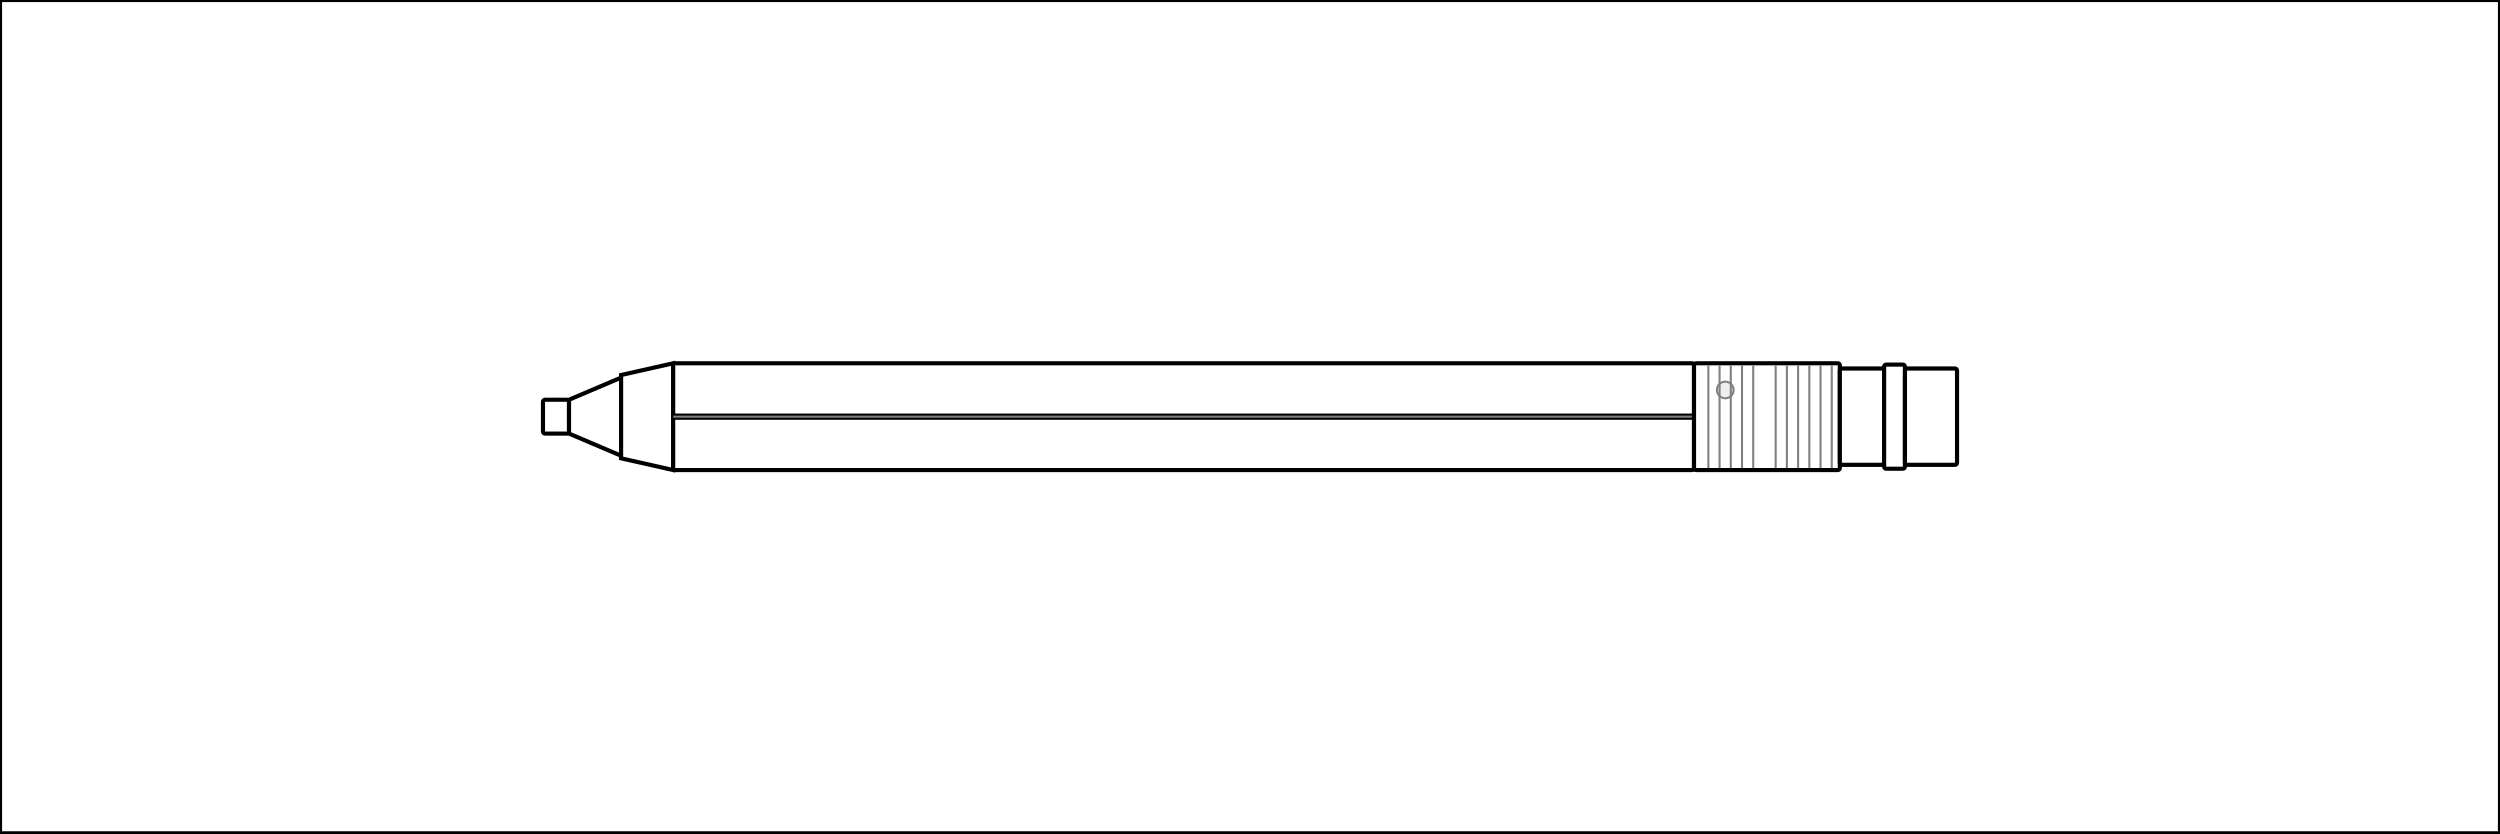
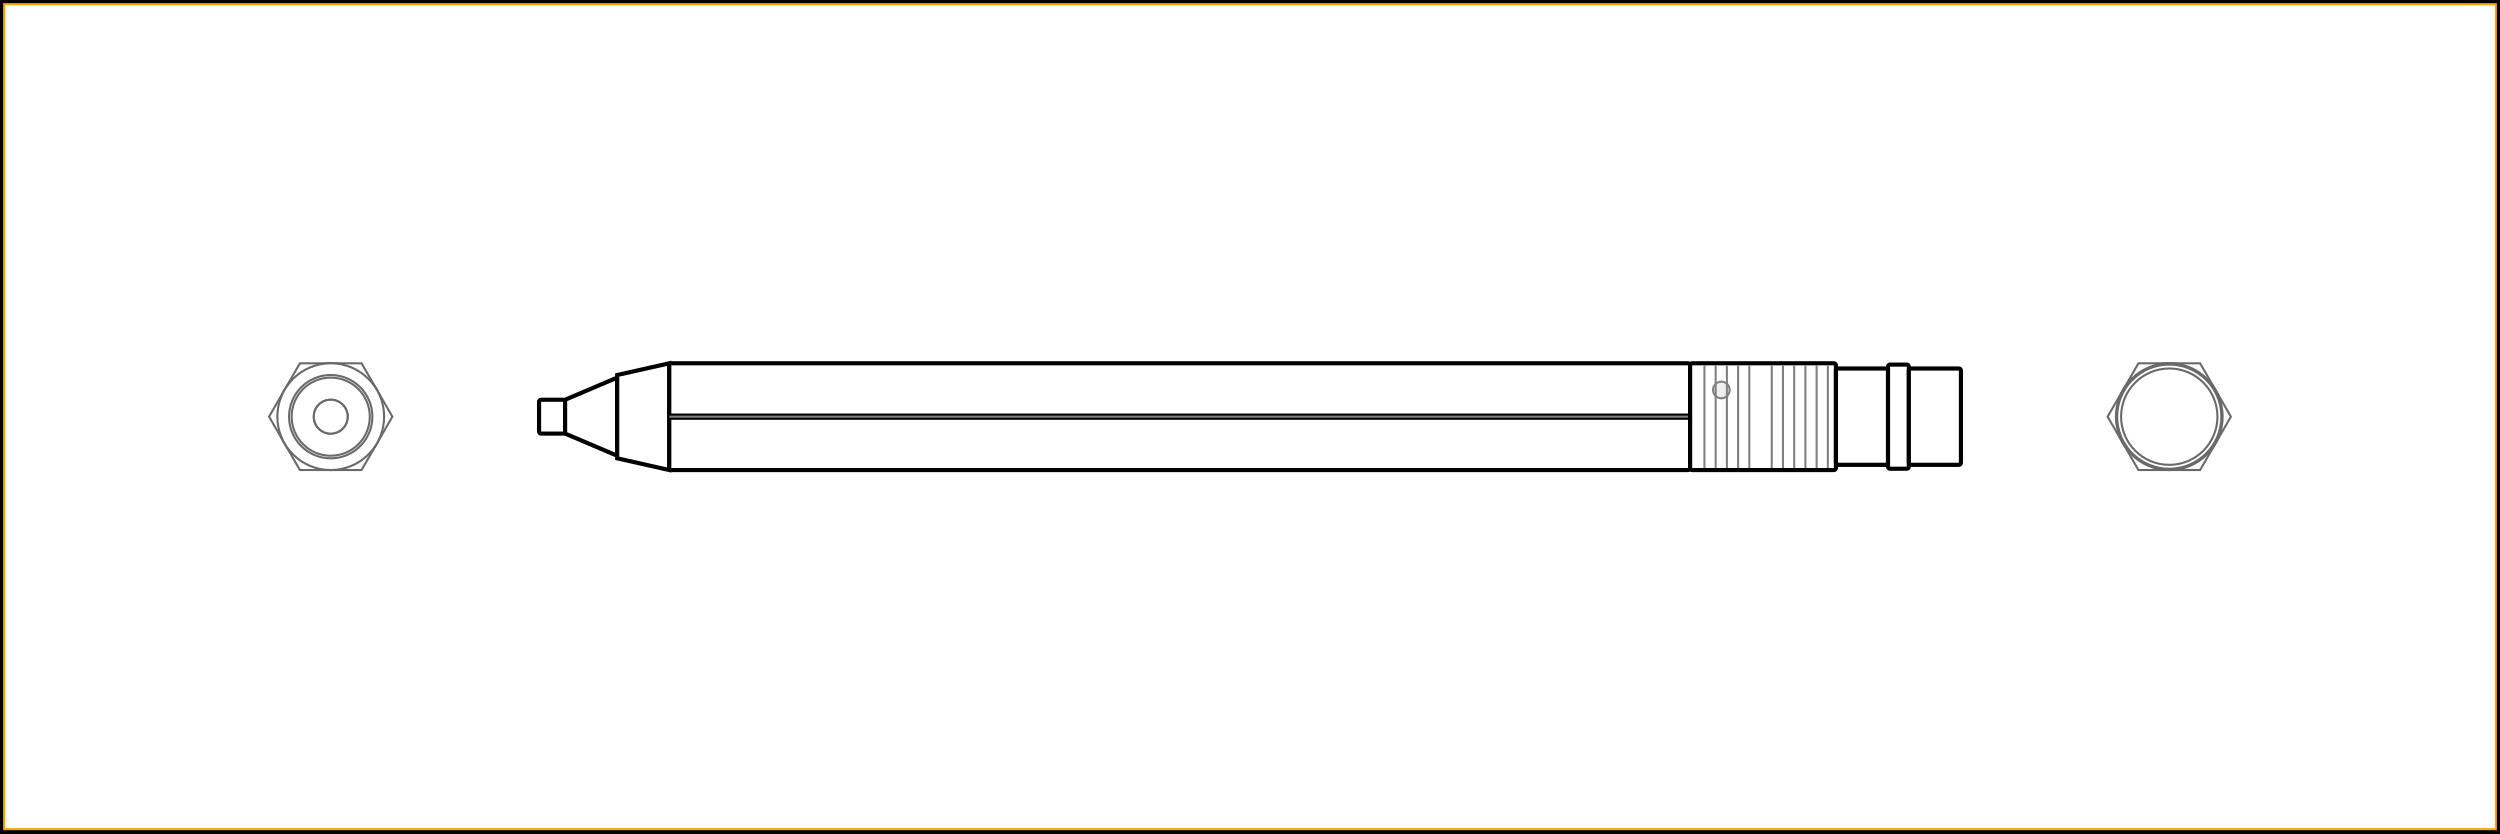
<svg xmlns="http://www.w3.org/2000/svg" width="1200" height="400">
  <pattern id="diagonalHatch" patternUnits="userSpaceOnUse" width="6" height="6">
    <rect width="6" height="6" fill="white" />
    <path stroke="black" stroke-linecap="round" stroke-width="1" d="M 3,3 L 6,6" />
    <path stroke="black" stroke-linecap="round" stroke-width="1" d="M 3,3 L 0,6" />
    <path stroke="gray" stroke-linecap="round" stroke-width="1" d="M 3,3 L 6,0" />
    <path stroke="gray" stroke-linecap="round" stroke-width="1" d="M 3,3 L 0,0" />
  </pattern>
-   <rect x="0" y="0" width="1200" height="400" fill="white" stroke="black" stroke-width="2" />
-   <rect x="260.625" y="191.875" width="12.5" height="16.25" rx="1" ry="1" stroke-width="2" stroke="black" fill="white" />
-   <path d="M273.125 191.875 L298.125 181.25 L298.125 218.75 L273.125 208.125 Z" stroke-width="2" stroke="black" fill="white" />
-   <path d="M298.125 180 L323.125 174.375 L323.125 225.625 L298.125 220 Z" stroke-width="2" stroke="black" fill="white" />
-   <rect x="323.125" y="174.375" width="490" height="51.25" rx="1" ry="1" stroke-width="2" stroke="black" fill="white" />
-   <line x1="323.125" y1="200" x2="813.125" y2="200" stroke-width="3" stroke="black" />
-   <line x1="323.125" y1="200" x2="813.125" y2="200" stroke-width="1" stroke="gray" />
-   <rect x="813.125" y="174.375" width="70" height="51.25" rx="1" ry="1" stroke-width="2" stroke="black" fill="white" />
-   <circle r="4" cx="828.125" cy="187.188" stroke-width="1" stroke="gray" fill="#efefef" />
-   <line x1="820.01" y1="175.375" x2="820.01" y2="224.625" stroke-width="1" stroke="gray" />
-   <line x1="825.394" y1="175.375" x2="825.394" y2="224.625" stroke-width="1" stroke="gray" />
-   <line x1="830.779" y1="175.375" x2="830.779" y2="224.625" stroke-width="1" stroke="gray" />
-   <line x1="836.163" y1="175.375" x2="836.163" y2="224.625" stroke-width="1" stroke="gray" />
-   <line x1="841.548" y1="175.375" x2="841.548" y2="224.625" stroke-width="1" stroke="gray" />
-   <line x1="852.317" y1="175.375" x2="852.317" y2="224.625" stroke-width="1" stroke="gray" />
-   <line x1="857.702" y1="175.375" x2="857.702" y2="224.625" stroke-width="1" stroke="gray" />
-   <line x1="863.087" y1="175.375" x2="863.087" y2="224.625" stroke-width="1" stroke="gray" />
-   <line x1="868.471" y1="175.375" x2="868.471" y2="224.625" stroke-width="1" stroke="gray" />
-   <line x1="873.856" y1="175.375" x2="873.856" y2="224.625" stroke-width="1" stroke="gray" />
-   <line x1="879.24" y1="175.375" x2="879.24" y2="224.625" stroke-width="1" stroke="gray" />
-   <rect x="883.125" y="176.875" width="21.25" height="46.25" rx="1" ry="1" stroke-width="2" stroke="black" fill="white" />
-   <rect x="904.375" y="175" width="10" height="50" rx="1" ry="1" stroke-width="2" stroke="black" fill="white" />
-   <rect x="914.375" y="176.875" width="25" height="46.25" rx="1" ry="1" stroke-width="2" stroke="black" fill="white" />
+   <rect x="0" y="0" width="1200" height="400" fill="white" stroke="black" stroke-width="4" />
+   <rect x="2" y="2" width="1196" height="396" fill="white" stroke="orange" stroke-width="1" />
+   <circle r="8.125" cx="1041.25" cy="200" stroke="dimgray" stroke-width="1" fill="white" />
+   <circle r="18.75" cx="1041.25" cy="200" stroke="dimgray" stroke-width="1" fill="white" />
+   <circle r="8.125" cx="1041.25" cy="200" stroke="dimgray" stroke-width="1" fill="white" />
+   <circle r="25.625" cx="1041.25" cy="200" stroke="dimgray" stroke-width="1" fill="white" />
+   <circle r="20" cx="1041.25" cy="200" stroke="dimgray" stroke-width="1" fill="white" />
+   <polygon points="1026.455,174.375 1056.045,174.375 1070.839,200 1056.045,225.625 1026.455,225.625 1011.661,200 " stroke="dimgray" stroke-width="1" fill="white" />
+   <circle r="25.625" cx="1041.25" cy="200" stroke="dimgray" stroke-width="1" fill="white" />
+   <circle r="23.125" cx="1041.25" cy="200" stroke="dimgray" stroke-width="1" fill="white" />
+   <circle r="25" cx="1041.25" cy="200" stroke="dimgray" stroke-width="1" fill="white" />
+   <circle r="23.125" cx="1041.25" cy="200" stroke="dimgray" stroke-width="1" fill="white" />
+   <circle r="23.125" cx="158.75" cy="200" stroke="dimgray" stroke-width="1" fill="white" />
+   <circle r="25" cx="158.75" cy="200" stroke="dimgray" stroke-width="1" fill="white" />
+   <circle r="23.125" cx="158.75" cy="200" stroke="dimgray" stroke-width="1" fill="white" />
+   <circle r="25.625" cx="158.75" cy="200" stroke="dimgray" stroke-width="1" fill="white" />
+   <polygon points="143.955,174.375 173.545,174.375 188.339,200 173.545,225.625 143.955,225.625 129.161,200 " stroke="dimgray" stroke-width="1" fill="white" />
+   <circle r="25.625" cx="158.75" cy="200" stroke="dimgray" stroke-width="1" fill="white" />
+   <circle r="20" cx="158.75" cy="200" stroke="dimgray" stroke-width="1" fill="white" />
+   <circle r="18.75" cx="158.75" cy="200" stroke="dimgray" stroke-width="1" fill="white" />
+   <circle r="8.125" cx="158.75" cy="200" stroke="dimgray" stroke-width="1" fill="white" />
+   <circle r="8.125" cx="158.75" cy="200" stroke="dimgray" stroke-width="1" fill="white" />
+   <rect x="258.75" y="191.875" width="12.5" height="16.25" rx="1" ry="1" stroke-width="2" stroke="black" fill="white" />
+   <path d="M271.25 191.875 L296.25 181.25 L296.25 218.75 L271.25 208.125 Z" stroke-width="2" stroke="black" fill="white" />
+   <path d="M296.25 180 L321.25 174.375 L321.25 225.625 L296.25 220 Z" stroke-width="2" stroke="black" fill="white" />
+   <rect x="321.25" y="174.375" width="490" height="51.25" rx="1" ry="1" stroke-width="2" stroke="black" fill="white" />
+   <line x1="321.25" y1="200" x2="811.25" y2="200" stroke-width="3" stroke="black" fill="none" />
+   <line x1="321.25" y1="200" x2="811.25" y2="200" stroke-width="1" stroke="gray" fill="none" />
+   <rect x="811.25" y="174.375" width="70" height="51.25" rx="1" ry="1" stroke-width="2" stroke="black" fill="white" />
+   <circle r="4" cx="826.25" cy="187.188" stroke-width="1" stroke="gray" fill="#efefef" />
+   <line x1="818.135" y1="175.375" x2="818.135" y2="224.625" stroke-width="1" stroke="gray" />
+   <line x1="823.519" y1="175.375" x2="823.519" y2="224.625" stroke-width="1" stroke="gray" />
+   <line x1="828.904" y1="175.375" x2="828.904" y2="224.625" stroke-width="1" stroke="gray" />
+   <line x1="834.288" y1="175.375" x2="834.288" y2="224.625" stroke-width="1" stroke="gray" />
+   <line x1="839.673" y1="175.375" x2="839.673" y2="224.625" stroke-width="1" stroke="gray" />
+   <line x1="850.442" y1="175.375" x2="850.442" y2="224.625" stroke-width="1" stroke="gray" />
+   <line x1="855.827" y1="175.375" x2="855.827" y2="224.625" stroke-width="1" stroke="gray" />
+   <line x1="861.212" y1="175.375" x2="861.212" y2="224.625" stroke-width="1" stroke="gray" />
+   <line x1="866.596" y1="175.375" x2="866.596" y2="224.625" stroke-width="1" stroke="gray" />
+   <line x1="871.981" y1="175.375" x2="871.981" y2="224.625" stroke-width="1" stroke="gray" />
+   <line x1="877.365" y1="175.375" x2="877.365" y2="224.625" stroke-width="1" stroke="gray" />
+   <rect x="881.25" y="176.875" width="25" height="46.25" rx="1" ry="1" stroke-width="2" stroke="black" fill="white" />
+   <rect x="906.25" y="175" width="10" height="50" rx="1" ry="1" stroke-width="2" stroke="black" fill="white" />
+   <rect x="916.25" y="176.875" width="25" height="46.25" rx="1" ry="1" stroke-width="2" stroke="black" fill="white" />
</svg>
